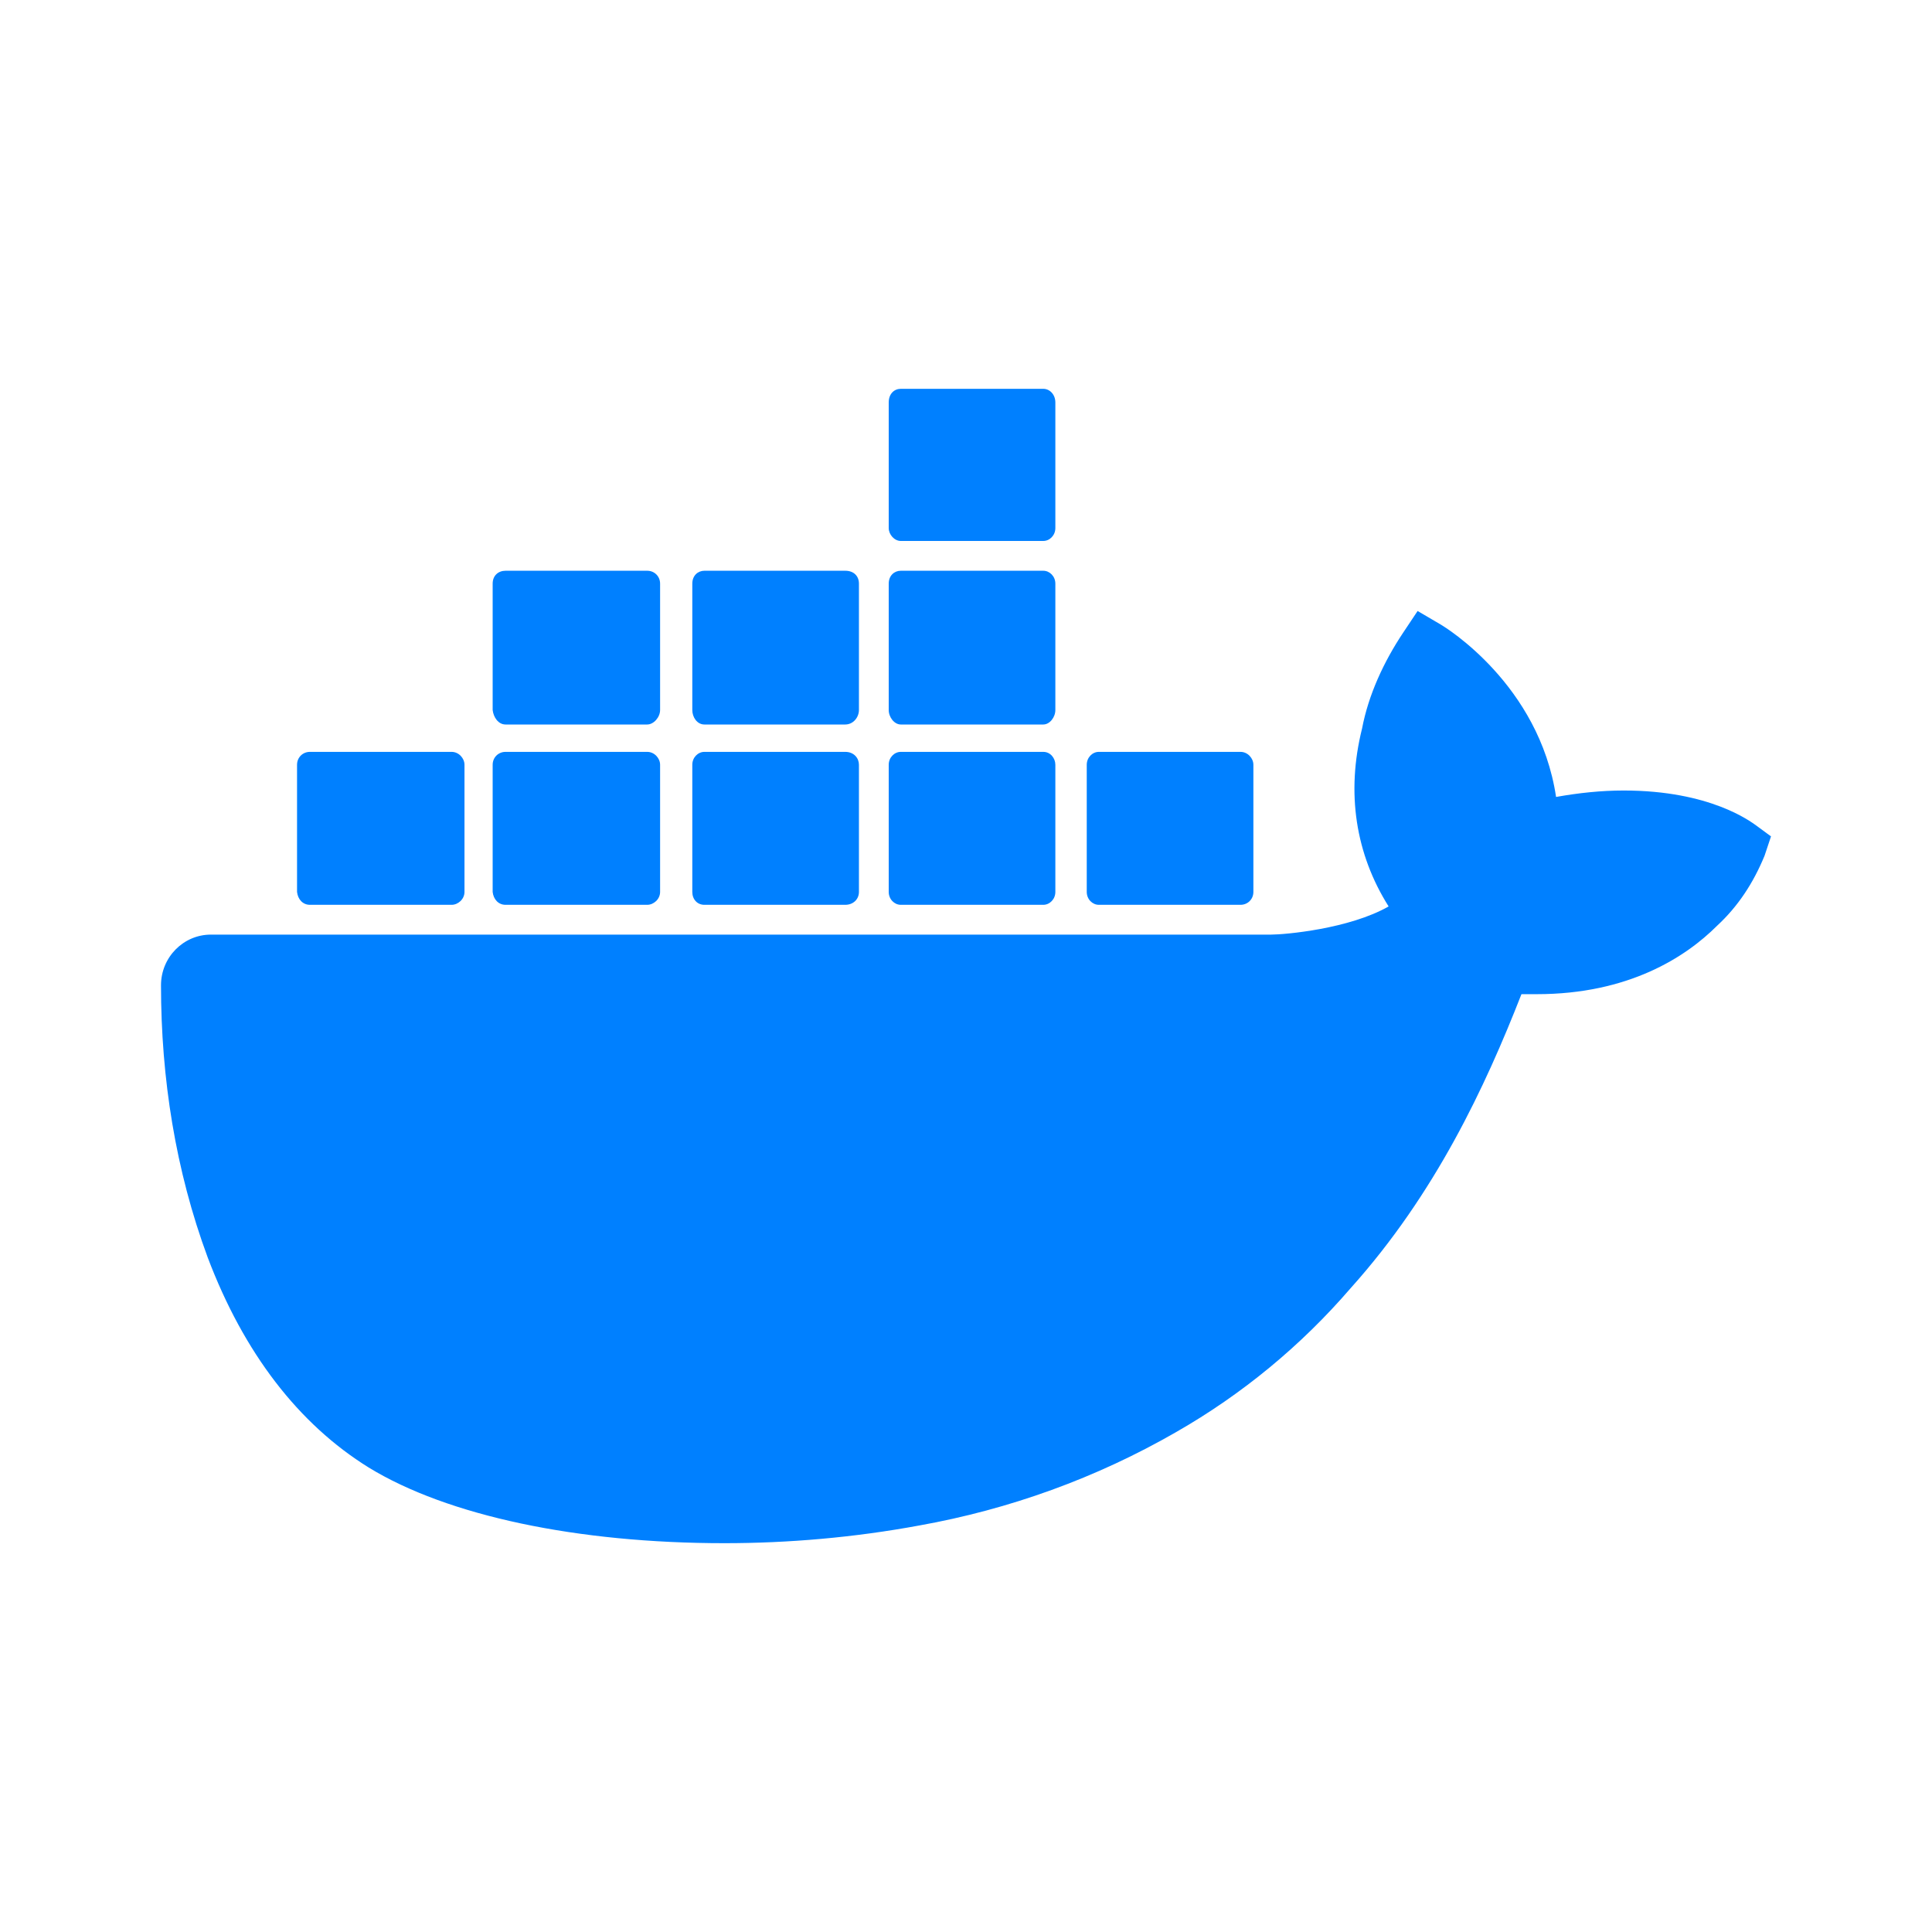
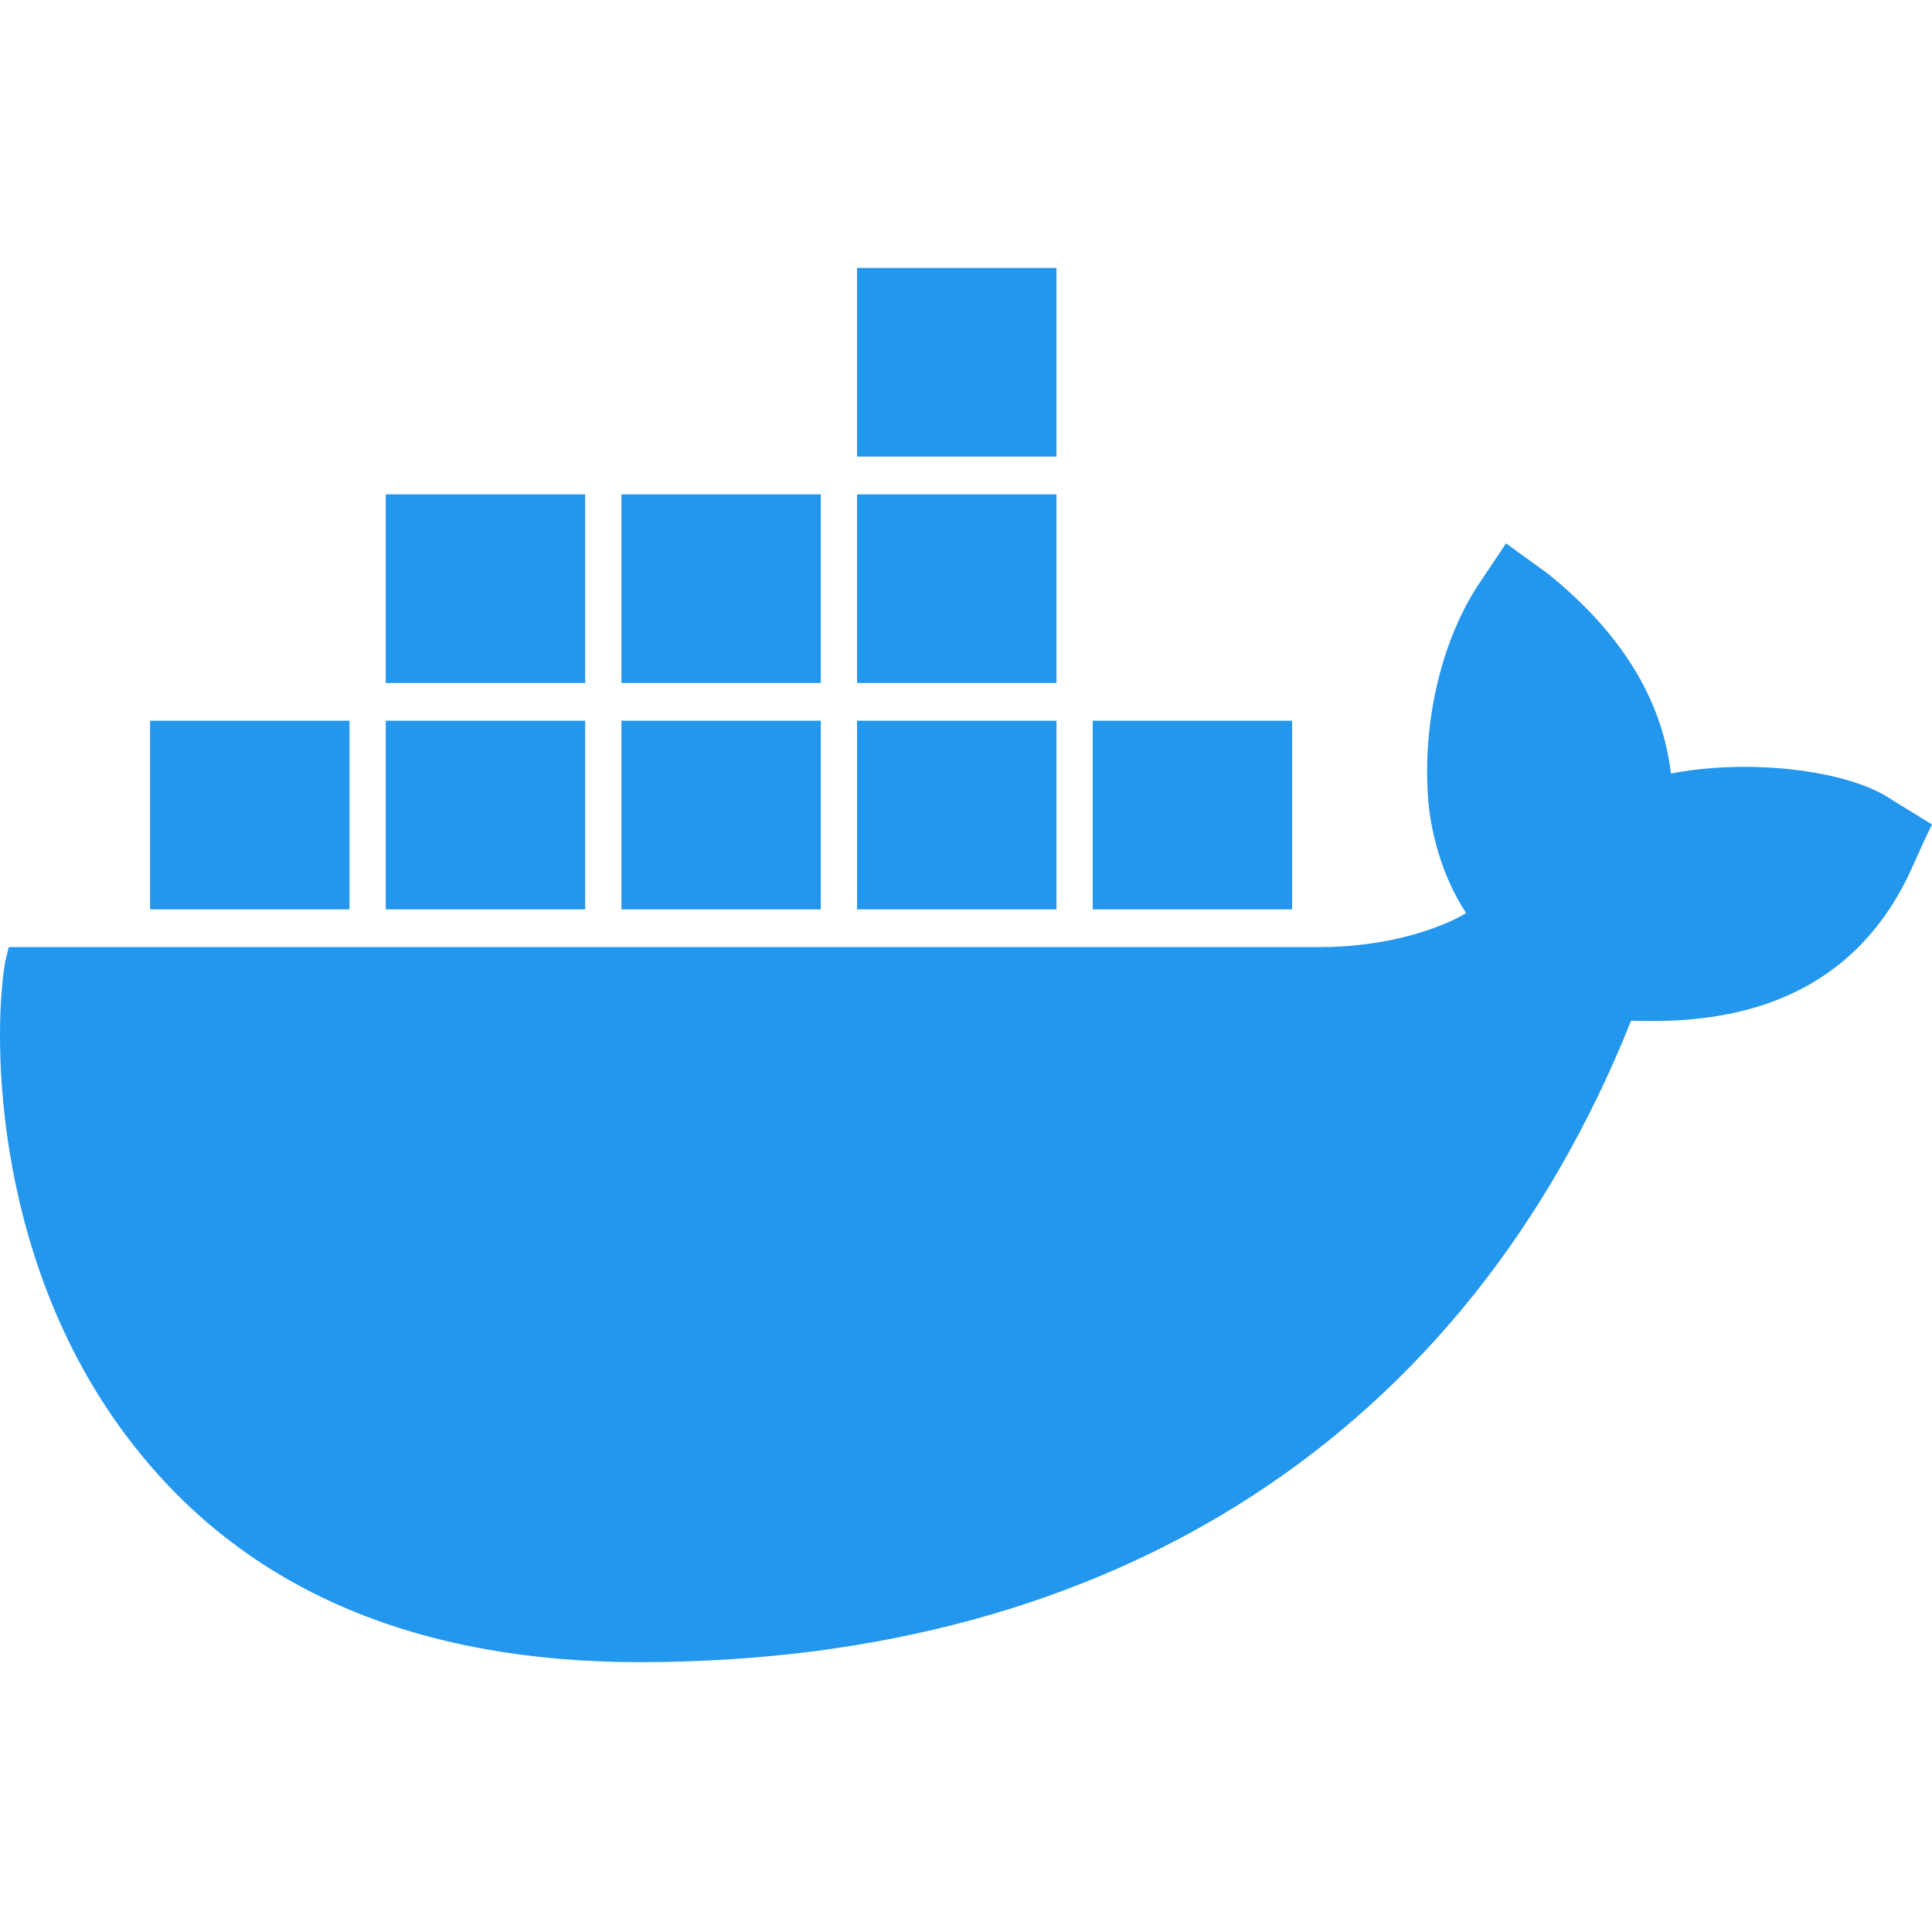
- <svg xmlns="http://www.w3.org/2000/svg" width="24" height="24" viewBox="0 0 24 24">
-   <path d="M0 0h24v24H0z" fill="none" />
-   <path fill="#0080ff" d="M21.81 10.25c-.06-.04-.56-.43-1.64-.43c-.28 0-.56.03-.84.08c-.21-1.4-1.38-2.11-1.43-2.14l-.29-.17l-.18.27c-.24.36-.43.77-.51 1.19c-.2.8-.08 1.56.33 2.21c-.49.28-1.29.35-1.46.35H2.62c-.34 0-.62.28-.62.63c0 1.15.18 2.3.58 3.38c.45 1.19 1.13 2.07 2 2.61c.98.6 2.59.94 4.42.94c.79 0 1.61-.07 2.42-.22c1.12-.2 2.2-.59 3.19-1.16A8.3 8.3 0 0 0 16.78 16c1.05-1.17 1.67-2.5 2.12-3.65h.19c1.14 0 1.85-.46 2.24-.85c.26-.24.45-.53.59-.87l.08-.24zm-17.96.99h1.76c.08 0 .16-.07.16-.16V9.5c0-.08-.07-.16-.16-.16H3.85c-.09 0-.16.07-.16.16v1.58c.01.09.07.16.16.16m2.43 0h1.76c.08 0 .16-.07.16-.16V9.5c0-.08-.07-.16-.16-.16H6.28c-.09 0-.16.07-.16.16v1.58c.01.09.07.16.16.16m2.47 0h1.75c.1 0 .17-.07.17-.16V9.5c0-.08-.06-.16-.17-.16H8.75c-.08 0-.15.07-.15.16v1.58c0 .09.06.16.15.16m2.44 0h1.77c.08 0 .15-.07.15-.16V9.5c0-.08-.06-.16-.15-.16h-1.77c-.08 0-.15.07-.15.16v1.58c0 .09.07.16.15.16M6.28 9h1.76c.08 0 .16-.09.16-.18V7.25c0-.09-.07-.16-.16-.16H6.28c-.09 0-.16.06-.16.16v1.57c.01.09.07.18.16.18m2.47 0h1.75c.1 0 .17-.09.17-.18V7.25c0-.09-.06-.16-.17-.16H8.75c-.08 0-.15.06-.15.16v1.57c0 .09.06.18.15.18m2.44 0h1.77c.08 0 .15-.09.15-.18V7.25c0-.09-.07-.16-.15-.16h-1.77c-.08 0-.15.06-.15.16v1.57c0 .09.07.18.15.18m0-2.28h1.77c.08 0 .15-.07.15-.16V5c0-.1-.07-.17-.15-.17h-1.77c-.08 0-.15.06-.15.17v1.56c0 .08.07.16.15.16m2.46 4.52h1.76c.09 0 .16-.07.16-.16V9.5c0-.08-.07-.16-.16-.16h-1.76c-.08 0-.15.07-.15.16v1.58c0 .09.07.16.15.16" />
+ <svg xmlns="http://www.w3.org/2000/svg" width="1em" height="1em" viewBox="0 -35.5 256 256">
+   <path d="M0 -35.5h256v256H0z" fill="none" />
+   <path fill="#2396ed" d="M250.716 70.497c-5.765-4-18.976-5.5-29.304-3.5c-1.2-10-6.725-18.749-16.333-26.499l-5.524-4l-3.844 5.75c-4.803 7.5-7.205 18-6.485 28c.24 3.499 1.441 9.749 5.044 15.249c-3.362 2-10.328 4.5-19.455 4.5H1.155l-.48 2c-1.682 9.999-1.682 41.248 18.014 65.247c14.892 18.249 36.99 27.499 66.053 27.499c62.93 0 109.528-30.25 131.386-84.997c8.647.25 27.142 0 36.51-18.75c.24-.5.72-1.5 2.401-5.249l.961-2zM139.986 0h-26.42v24.999h26.42zm0 29.999h-26.42v24.999h26.42zm-31.225 0h-26.42v24.999h26.42zm-31.225 0H51.115v24.999h26.421zM46.311 59.998H19.89v24.999h26.42zm31.225 0H51.115v24.999h26.421zm31.225 0h-26.42v24.999h26.42zm31.226 0h-26.422v24.999h26.422zm31.225 0H144.79v24.999h26.422z" />
</svg>
